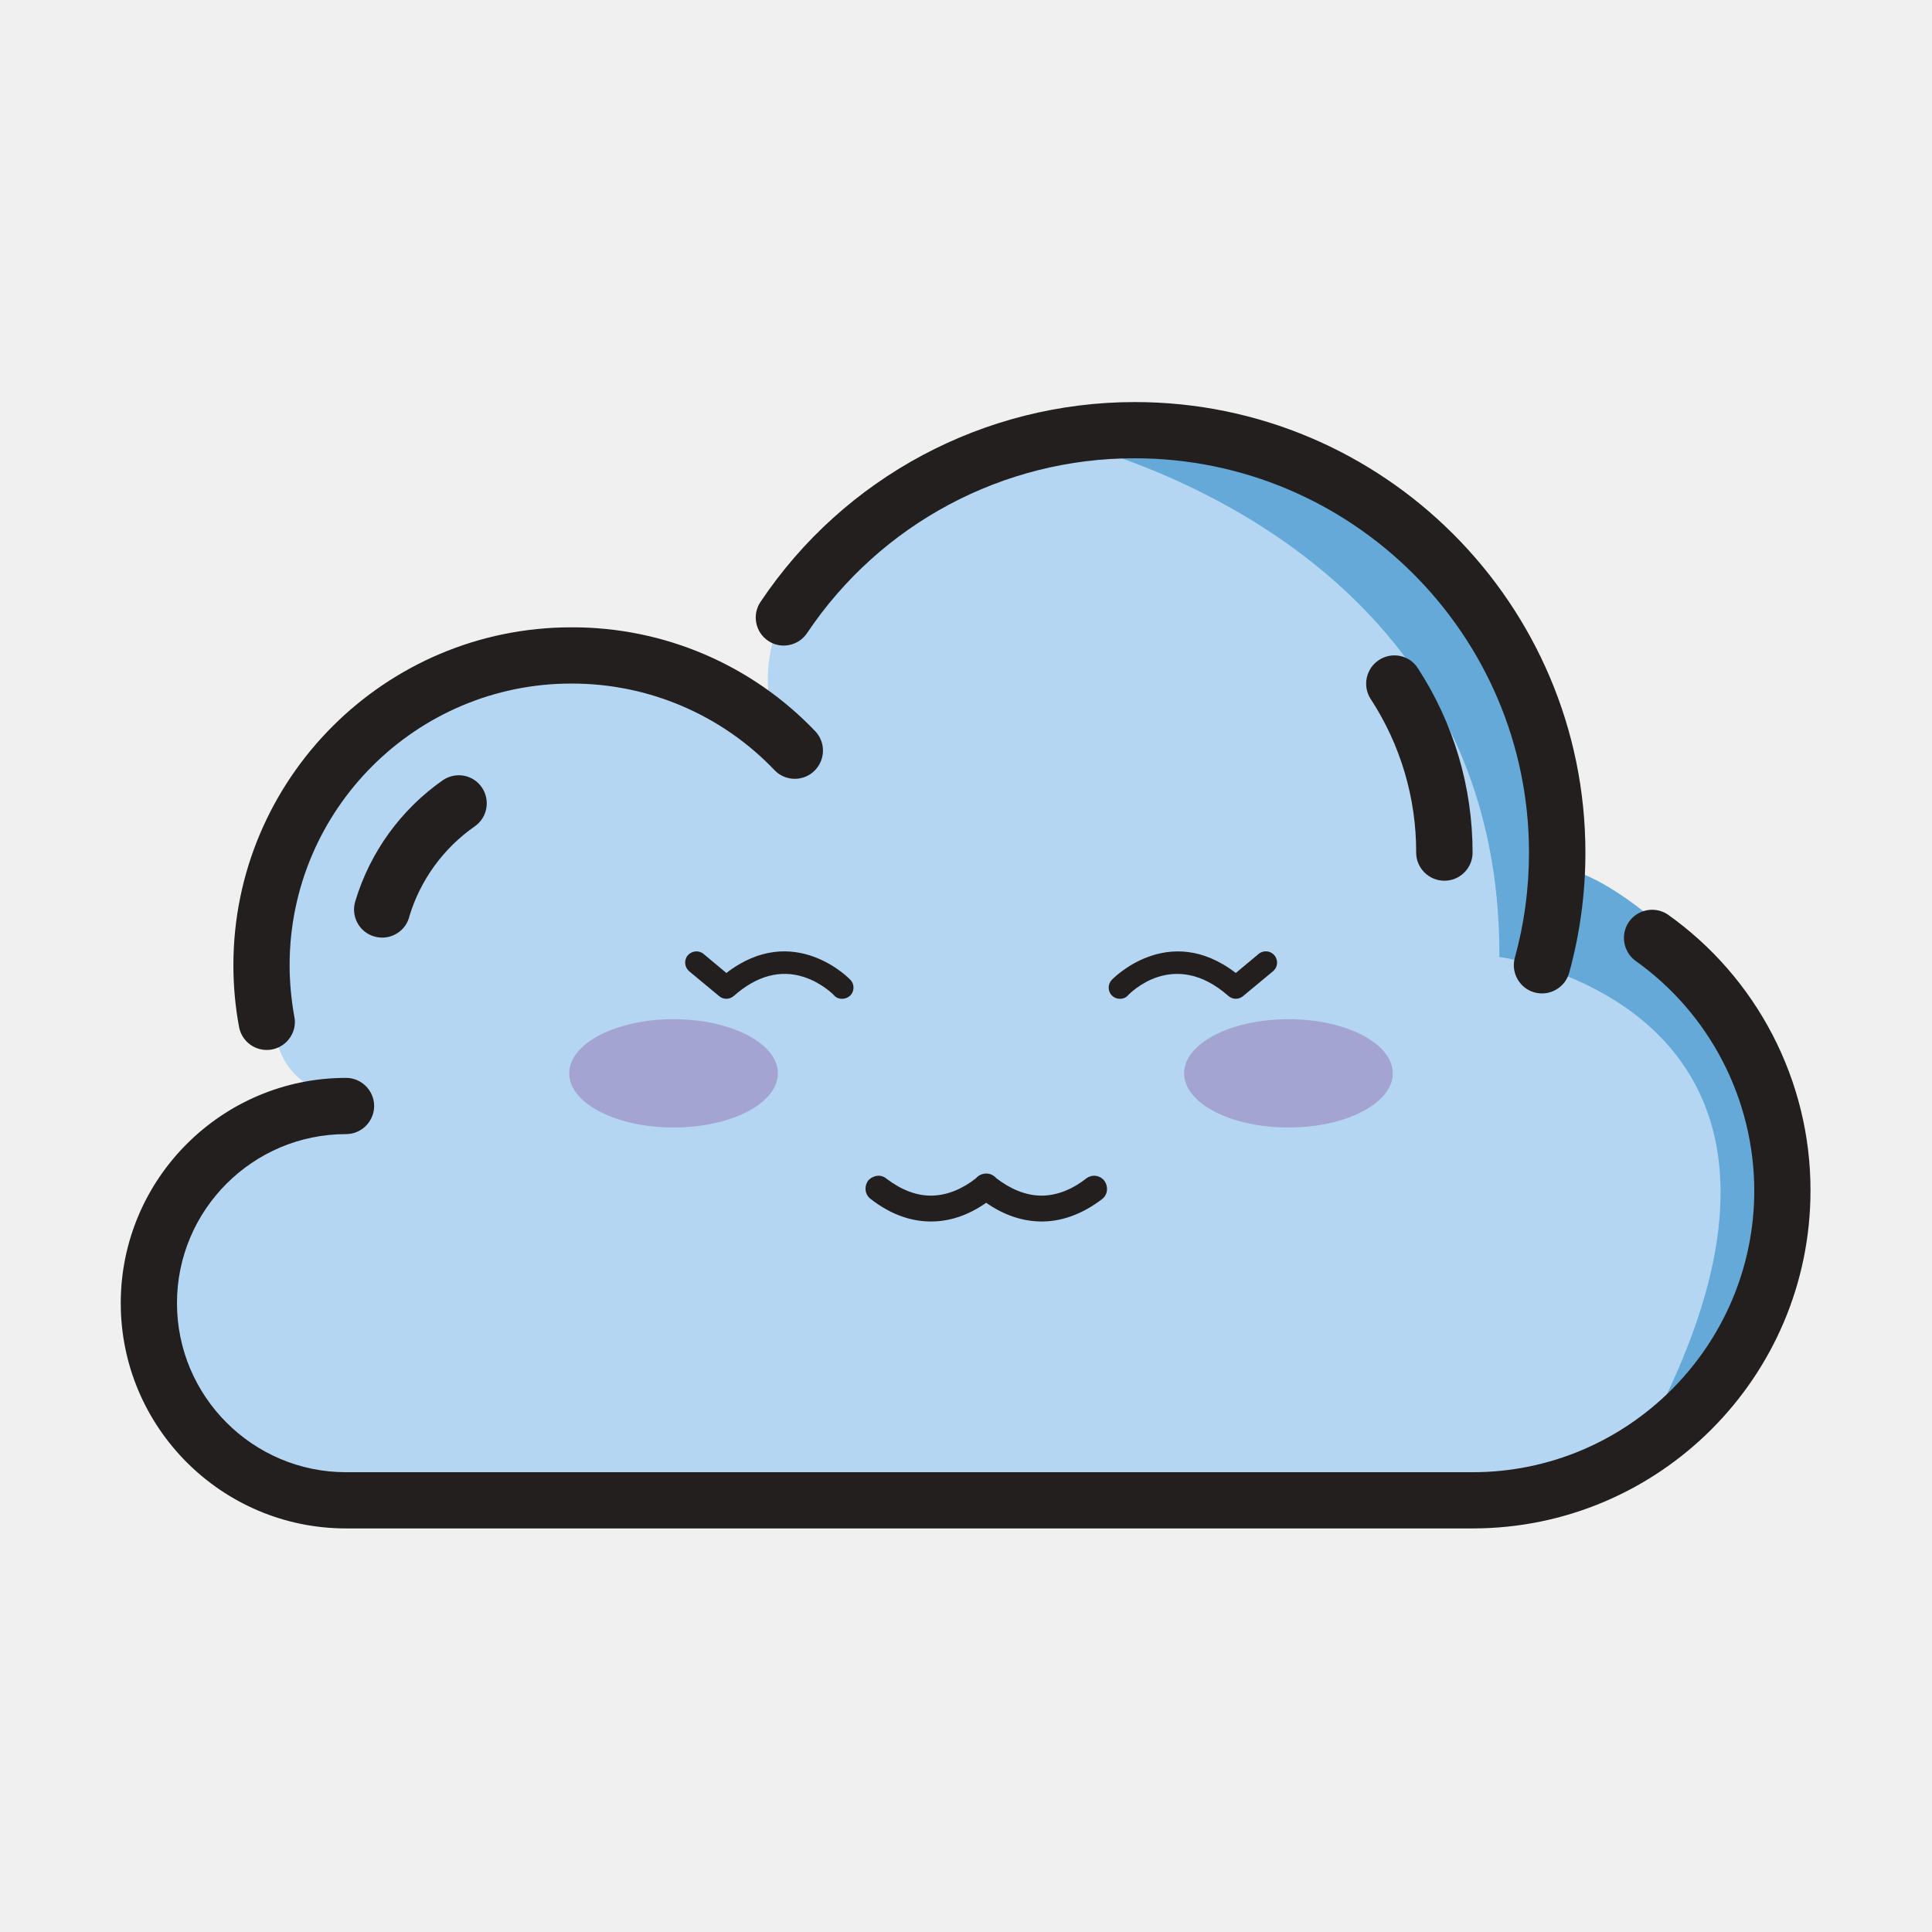
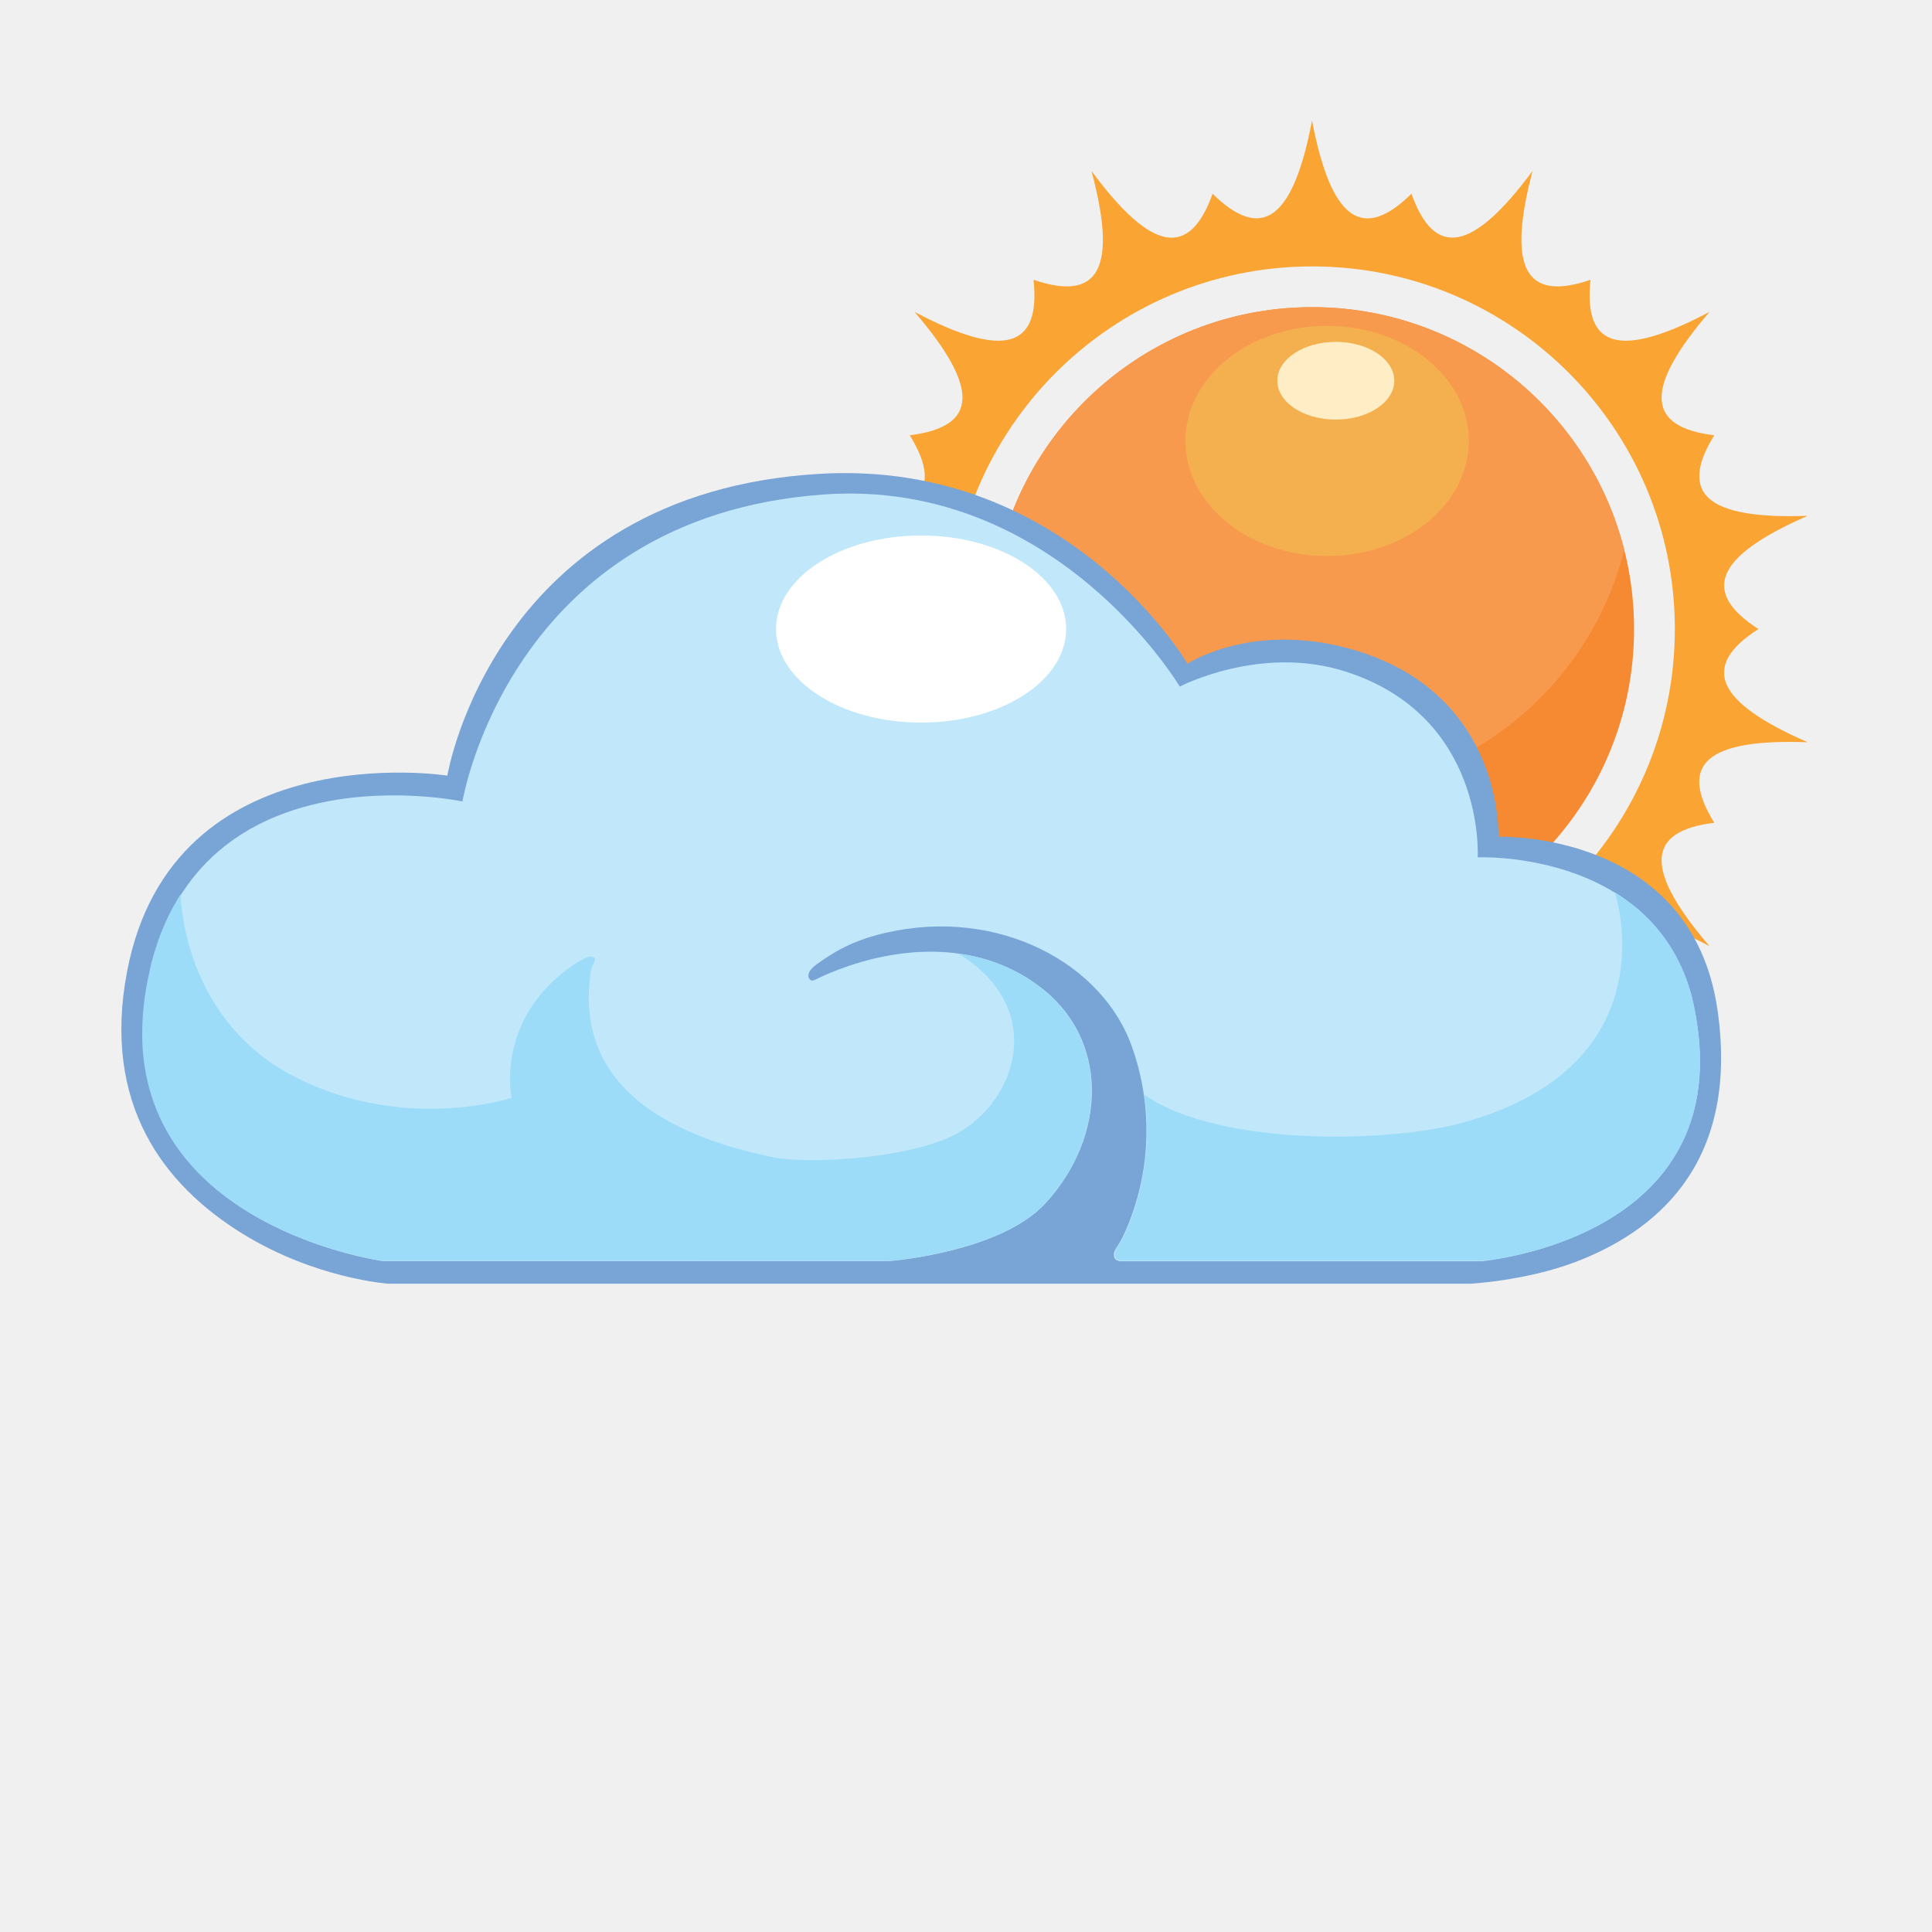
- <svg xmlns="http://www.w3.org/2000/svg" t="1734680414325" class="icon" viewBox="0 0 1024 1024" version="1.1" p-id="7102" width="200" height="200">
-   <path d="M286.8 794.2h406.8L823 781.8l78.4-39.8 43.5-80.9V574l-64.7-83.3s-30.5-28.1-53.8-30.9l-12.1-83-53.3-94.2-80.2-46.6-96.1-15.9-99.8 35.4s-97 52.3-74.6 126.9L338.4 346l-90.5 6.5-71.8 56-31.7 74.6v51.3s-2.8 45.9 41.1 45.8L110.9 609 79 661.3l5.6 54.1 28 43.8 60.6 28 113.6 7z" fill="#B4D6F2" p-id="7103" />
-   <path d="M944.8 661.1V574l-64.7-83.3s-30.5-28.1-53.8-30.9l-12.1-83-53.2-94.2-80.2-46.6-29.7-4.9h-97.2s241.8 46.2 240.8 276.1c0 0 196.5 26.1 80.7 248l26-13.2 43.4-80.9z" fill="#64A9D8" p-id="7104" />
-   <path d="M141.4 556.5c8.2 0 14.9-6.7 14.9-14.9 0-0.9-0.1-1.8-0.3-2.7-1.6-9-2.5-18.1-2.5-27.3 0-82.3 67-149.3 149.3-149.3 40.9-0.1 80 16.6 108.1 46.3 5.9 5.7 15.4 5.6 21.1-0.4 5.4-5.6 5.6-14.4 0.5-20.2-33.7-35.6-80.6-55.7-129.7-55.5-98.8 0-179.1 80.4-179.1 179.1 0 11 1 21.9 3 32.7 1.3 7 7.4 12.2 14.7 12.2m286.4-221c38.8-57.9 103.9-92.7 173.6-92.6 115.2 0 209 93.7 209 209 0 18.9-2.5 37.7-7.5 55.7-2.2 8 2.5 16.2 10.4 18.4 8 2.2 16.2-2.5 18.4-10.4 5.7-20.7 8.6-42.1 8.6-63.7 0-131.7-107.1-238.8-238.8-238.8-79.7 0-154.1 39.7-198.4 105.9-4.6 6.8-2.8 16.1 4.1 20.7 6.7 4.5 16 2.7 20.6-4.2" fill="#231F1F" p-id="7105" />
-   <path d="M883.8 484.6c-6.9-4.5-16.2-2.5-20.7 4.4-4.2 6.5-2.7 15.2 3.4 20 39.6 28 63.2 73.5 63.3 122 0 82.3-67 149.3-149.3 149.3H183.4c-49.4 0-89.6-40.2-89.6-89.6s40.2-89.6 89.6-89.6c8.2 0 14.9-6.7 14.9-14.9s-6.7-14.9-14.9-14.9C117.6 571.3 64 624.8 64 690.7s53.6 119.4 119.4 119.4h597.1c98.8 0 179.1-80.3 179.1-179.1 0.1-58.1-28.3-112.8-75.8-146.4M730.9 349.8c-6.9 4.5-8.9 13.8-4.4 20.7 15.8 24.2 24.2 52.5 24.1 81.4 0 8.2 6.7 14.9 15 14.9 8.2 0 14.9-6.7 14.9-14.9 0-34.7-10-68.6-29-97.7-4.4-7-13.7-8.9-20.6-4.4m-496.3 63.8c-22.1 15.5-38.4 38-46.2 63.8-2.6 7.8 1.7 16.3 9.5 18.8 7.8 2.6 16.3-1.7 18.8-9.5 0.1-0.3 0.2-0.5 0.2-0.8 5.8-19.4 18.1-36.3 34.7-47.9 6.8-4.7 8.4-14 3.7-20.8-4.7-6.7-13.9-8.3-20.7-3.6" fill="#231F1F" p-id="7106" />
-   <path d="M627.6 568.9a55.3 28.7 0 1 0 110.6 0 55.3 28.7 0 1 0-110.6 0Z" fill="#9372B3" opacity=".5" p-id="7107" />
-   <path d="M301.7 568.9a55.3 28.7 0 1 0 110.6 0 55.3 28.7 0 1 0-110.6 0Z" fill="#9372B3" opacity=".5" p-id="7108" />
-   <path d="M593.6 529.4c-1.5 0-2.9-0.5-4.1-1.6-2.4-2.2-2.5-6-0.3-8.4 0.3-0.3 29.9-31.3 65.8-3.7l12.1-10.1c2.5-2.1 6.3-1.8 8.4 0.8 2.1 2.5 1.8 6.3-0.8 8.4L658.8 528c-2.3 1.9-5.5 1.8-7.7-0.1-29-25.6-52.2-1.4-53.2-0.4-1.1 1.3-2.7 1.9-4.3 1.9zM446.3 529.4c-1.6 0-3.2-0.6-4.3-1.9-0.1-0.2-6.4-6.6-16-9.7-12.5-4-25-0.6-37.1 10.1-2.2 1.9-5.5 2-7.7 0.1l-15.9-13.2c-2.5-2.1-2.9-5.9-0.8-8.4 2.1-2.5 5.9-2.9 8.4-0.8l12.1 10.1c35.8-27.6 65.5 3.3 65.8 3.7 2.2 2.4 2.1 6.2-0.3 8.4-1.3 1.1-2.7 1.6-4.2 1.6z" fill="#231F1F" p-id="7109" />
-   <path d="M461.5 635.5c-3.1-2.3-3.6-6.5-1.4-9.7 2.5-2.9 6.8-3.6 9.7-1.1 8.1 6.1 16.2 9.2 24.3 9 7.9-0.2 15.8-3.4 23.2-9.2 1.3-1.6 3.4-2.5 5.4-2.5h0.2c1.8 0 3.8 0.9 5.2 2.5 7.7 5.9 15.5 9 23.2 9.2 8.1 0.2 16.5-2.9 24.3-9 3.2-2.5 7.4-1.8 9.7 1.1 2.3 3.2 1.8 7.4-1.1 9.7-10.6 8.1-21.9 12.2-33.1 11.9-9.7-0.2-19.4-3.6-28.4-9.9-9 6.3-18.5 9.7-28.2 9.9-11.4 0.3-22.6-3.8-33-11.9z" fill="#231F1F" p-id="7110" />
+ <svg xmlns="http://www.w3.org/2000/svg" t="1734714534435" class="icon" viewBox="0 0 1024 1024" version="1.1" p-id="2540" width="256" height="256">
+   <path d="M958.1 273.4c-53.2 1.9-68.8-11.5-49.5-42.7-36.4-4.4-37.2-25-2.5-65.4-47.1 24.9-67 19.5-63.1-17-34.7 11.9-44.3-6.3-30.7-57.7-31.7 42.8-51.9 46.6-64.2 12.1-26.2 25.8-42.7 13.6-52.7-38.8-10 52.4-26.5 64.5-52.7 38.8-12.4 34.6-32.6 30.7-64.2-12.1 13.8 51.4 4.2 69.6-30.7 57.7 3.9 36.5-16 41.9-63.1 17 34.7 40.4 33.9 60.9-2.5 65.4 19.3 31.3 3.8 44.7-49.5 42.7 48.8 21.3 57 40.2 26.1 60 31 19.8 22.7 38.7-26.1 60 53.2-1.9 68.8 11.5 49.5 42.7 36.4 4.4 37.2 25 2.5 65.4 47.1-24.9 67-19.5 63.1 17 34.7-11.9 44.3 6.3 30.7 57.7 31.7-42.8 51.9-46.6 64.2-12.1 26.2-25.8 42.7-13.6 52.7 38.8 10-52.4 26.5-64.5 52.7-38.8 12.4-34.6 32.6-30.8 64.2 12.1-13.8-51.5-4.1-69.6 30.7-57.7-3.9-36.5 16-41.9 63.1-17-34.7-40.4-33.9-61 2.5-65.4-19.3-31.3-3.8-44.6 49.5-42.7-48.8-21.3-57-40.2-26.1-60-30.8-19.8-22.7-38.7 26.1-60z m-262.6 278c-104.5-28.6-189.5-113.6-218-218C506 229 591 143.9 695.5 115.4c104.4 28.5 189.5 113.6 218 218-28.6 104.4-113.5 189.5-218 218z" fill="#F9A433" p-id="2541" />
+   <path d="M918.5 333.4c0-2.4-8.1-18.1-8.2-20.4-0.5-13.4-2.1-13.3-5-26 0.6-0.6 1.1-1.2 1.7-1.8-0.8-0.3-1.5-0.6-2.3-0.9-7.2-30.5-21-59-40.4-83.6 0.3-0.8 0.5-1.6 0.8-2.5-0.9 0.1-1.8 0.2-2.6 0.2-19.7-24.3-44.5-44.1-72.6-57.9-0.2-0.8-0.3-1.7-0.3-2.5-0.7 0.5-1.4 0.8-2.1 1.3-27.5-13.1-43.6-20.5-76-20.7-0.4-0.7-15.5-12.5-15.9-13.2-0.4 0.7-17.6 12.5-18 13.2-32.4 0.2-46.5 7.6-74 20.7-0.7-0.4-1.4-0.8-2.1-1.3-0.1 0.8-0.2 1.6-0.3 2.5-28.1 13.8-52.8 33.6-72.5 57.9-0.9-0.1-1.7-0.1-2.6-0.2 0.3 0.8 0.5 1.6 0.8 2.5-19.4 24.6-33.2 53.1-40.4 83.5-0.8 0.3-1.5 0.6-2.3 0.9 0.6 0.6 1.1 1.2 1.7 1.8-2.9 13.1-4.7 14.5-5.1 28.3 0 2-8.4 16.1-8.4 18.2 0 1.8 8.4 18 8.4 19.8 0.4 14.1 2.1 13.4 5.1 26.7-0.6 0.6-1.1 1.2-1.7 1.8 0.8 0.3 1.6 0.6 2.3 0.9 7.2 30.5 20.9 59 40.4 83.5-0.3 0.8-0.5 1.7-0.8 2.5 0.9-0.1 1.8-0.2 2.6-0.2 19.7 24.3 44.4 44.1 72.5 57.9 0.2 0.8 0.3 1.7 0.3 2.5 0.7-0.5 1.4-0.8 2.1-1.3 27.5 13.1 38.2 20.5 70.5 20.7 0.4 0.7 21 12.4 21.4 13.1 0.4-0.7 17.8-12.4 18.3-13.1 32.4-0.2 46.2-7.6 73.7-20.7 0.7 0.4 1.4 0.8 2.1 1.3 0.1-0.8 0.2-1.6 0.3-2.5 28.1-13.9 52.8-33.6 72.6-58 0.8 0.1 1.7 0.1 2.6 0.2-0.3-0.8-0.5-1.6-0.8-2.5 19.4-24.6 33.2-53.1 40.4-83.5 0.8-0.3 1.5-0.6 2.3-0.9-0.6-0.6-1.1-1.2-1.7-1.8 2.9-13.1 4.7-12.3 5.1-26.1 0-1.9 8.1-18.3 8.1-20.3z m-223 192.2c-106.2 0-192.2-86.1-192.2-192.2s86.1-192.2 192.2-192.2 192.2 86.1 192.2 192.2-86.1 192.2-192.2 192.2z" fill="#F9A433" p-id="2542" />
+   <path d="M695.5 333.4m-170.6 0a170.6 170.6 0 1 0 341.2 0 170.6 170.6 0 1 0-341.2 0Z" fill="#F58A33" p-id="2543" />
+   <path d="M695.5 162.8c-78.1 0-146.2 53-165.4 128.7 23.2 91.4 116 146.6 207.4 123.4 60.7-15.4 108-62.8 123.4-123.4-19.2-75.7-87.4-128.7-165.4-128.7z" fill="#F79A4D" p-id="2544" />
+   <path d="M628.3 233.7a75.1 61 0 1 0 150.2 0 75.1 61 0 1 0-150.2 0Z" fill="#F4B04E" p-id="2545" />
+   <path d="M677 201.8a31 20.6 0 1 0 62 0 31 20.6 0 1 0-62 0Z" fill="#FFEEC5" p-id="2546" />
+   <path d="M237.1 411.1S91.3 388.2 67.3 515.2C54.1 585.3 86.7 628 128.4 653.8c38.8 24 77.5 26.6 77.5 26.6h573.3s29.2-1.5 55.5-11.4c41.2-15.6 87.3-50.6 75.7-133.1-13.4-96-116.2-92.4-116.2-92.4s3.2-74.9-75.5-98.7c-54.2-16.3-89.3 7-89.3 7s-63-108-194.3-100.7c-173.2 9.8-198 160-198 160z" fill="#78A4D6" p-id="2547" />
+   <path d="M898.4 536.2c-16.3-86.2-115.2-81.8-115.2-81.8s4.6-74.4-69.8-98.4c-45.2-14.6-88.1 7.9-88.1 7.9s-65.7-110.7-189-101.8C270 274.2 245.1 424.8 245.1 424.8S105.5 395 79.2 516.3C50.8 647.8 202.9 668.4 202.9 668.4h268.7s58.9-4.6 82.7-30.8c32.4-35.4 34.1-87.4-4.1-115.3-34.4-25.2-76.2-19.6-105.5-8.5-11.9 4.5-13 6.2-14.5 5.9-1.1-0.2-4.4-3.5 2.7-8.6 8.9-6.5 19.1-12.7 36.6-16.7 59.5-13.7 115.4 16 130.8 61.4 11 31.7 9.6 66.3-3.9 97-4.2 9.3-6.1 9.1-6 12.5 0.1 3.7 4.6 3.2 4.6 3.2h190.3c0.2-0.2 136.1-11.4 113.1-132.3z" fill="#C0E7FA" p-id="2548" />
+   <path d="M471.5 668.3s58.9-4.6 82.7-30.8c21.7-23.8 29.5-54.8 20.9-81.2-3.2-9.5-8.5-18.2-15.3-25.5-0.5-0.6-1.1-1.2-1.7-1.7-0.7-0.7-1.4-1.4-2.2-2.1-1.8-1.6-3.8-3.2-5.8-4.8-12.2-9-26.5-14.7-41.5-16.7h-0.6c46.9 28.6 31.2 77.7-0.6 95.2-25.1 13.8-79.8 16.3-97 12.8-103.4-20.9-100-75.8-97.5-97.2 0.6-5.8 4.2-7.7 1.5-9.1s-10.5 4.1-13.8 6.6c-38.1 28.6-29.4 68.1-29.4 68.1s-57.5 18.9-116-11.7C101 541.8 96 484.6 95.7 474l-1.5 2.4c-1.4 2.5-3.7 6.3-6.1 11.6-0.9 2-1.8 4.2-2.7 6.3-0.3 0.7-0.5 1.4-0.8 2.1-0.9 2.4-1.7 5-2.5 7.5-0.3 0.9-0.6 1.9-0.9 2.9-0.7 2.4-1.3 4.9-1.8 7.4-0.9 3.9-1.7 7.9-2.4 12.5-0.6 3.7-0.9 7.1-1.2 10.5 0 0.4-0.1 0.7-0.1 1.1-0.2 2.8-0.3 5.6-0.3 8.3v3.3c0 1.9 0.1 3.9 0.2 5.8 6.5 96.2 127 112.5 127 112.5l268.9 0.1zM901 557.9c-0.3-7.2-1.2-14.3-2.5-21.4-0.3-1.7-0.7-3.3-1-4.9l-0.3-1.5c-0.2-1-0.5-1.9-0.7-2.9-5.8-21-16.8-35.9-29.8-46.6-3.4-2.7-7-5.3-10.7-7.6-0.3-0.2 30.8 90.6-79.8 121.8-38.9 11-129.8 13.2-169.6-14.5 3.5 24.5 0.1 49.5-9.7 72.2-4.2 9.3-6.1 9.1-6 12.5 0.1 3.7 4.6 3.2 4.6 3.2h190.2c-0.2 0.1 118.9-9.8 115.3-110.3z" fill="#9CDCF8" p-id="2549" />
+   <path d="M411.3 333.4a76.9 49.6 0 1 0 153.8 0 76.9 49.6 0 1 0-153.8 0Z" fill="#FFFFFF" p-id="2550" />
</svg>
